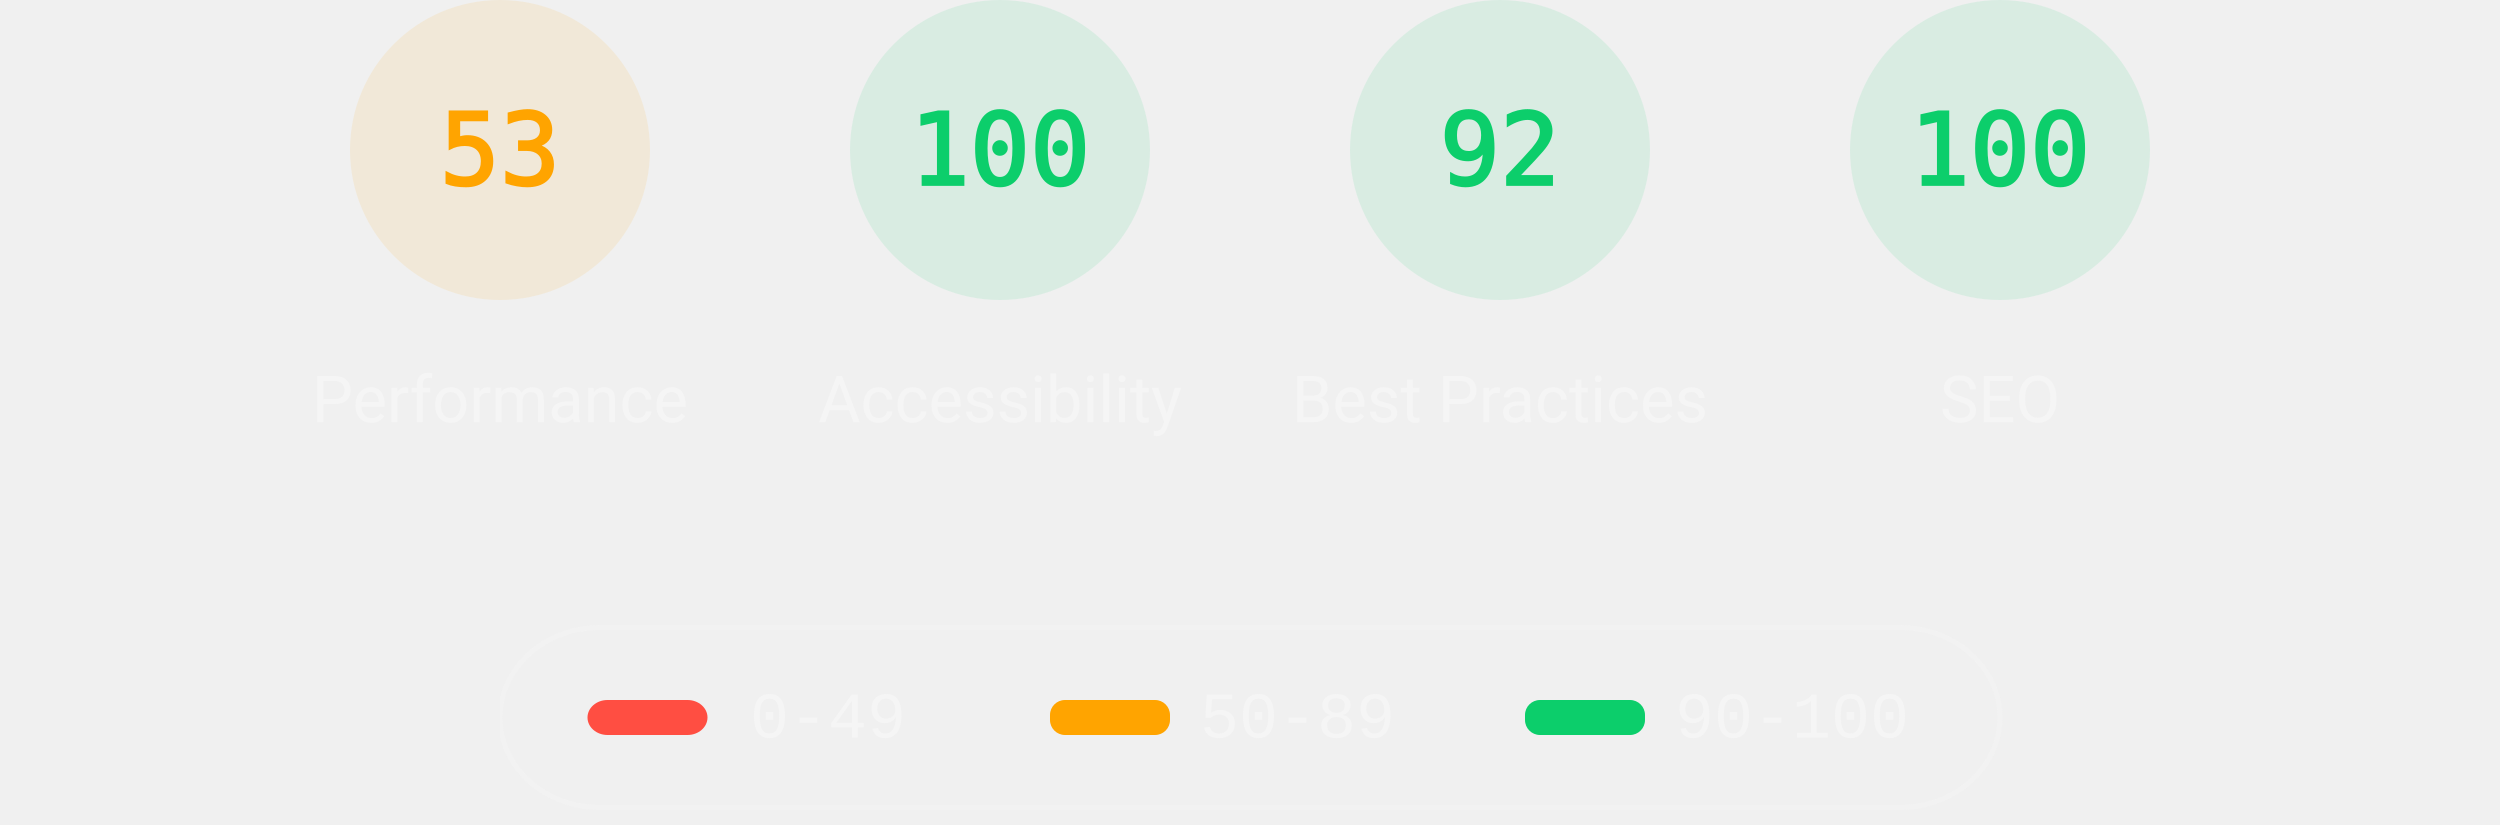
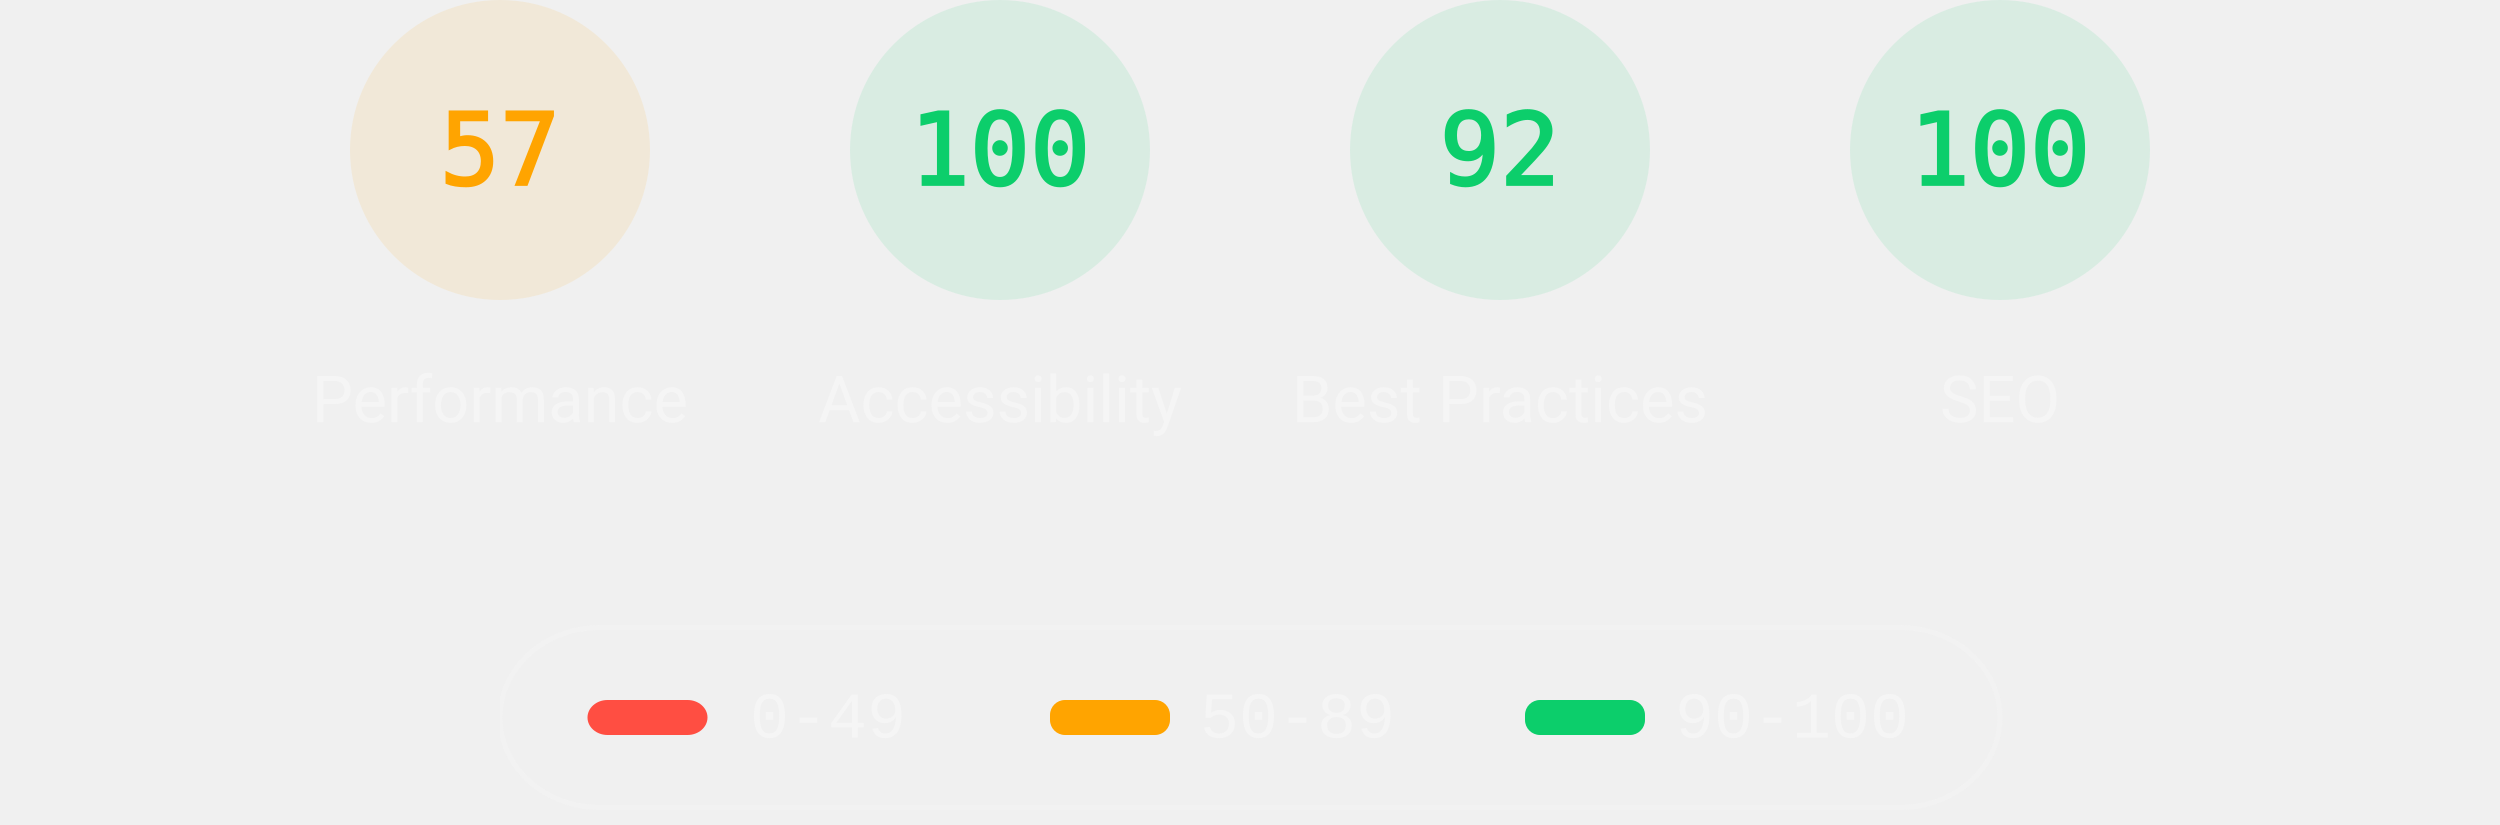
<svg xmlns="http://www.w3.org/2000/svg" class="theme--dark" fill="none" width="1000" height="330">
  <style>
			.gauge-base {
				opacity: 0.1
			}

			.gauge-arc {
				fill: none;
				animation-delay: 250ms;
				stroke-linecap: round;
				transform: rotate(-90deg);
				transform-origin: 100px 60px;
				animation: load-gauge 1s ease forwards
			}

			.guage-text {
				font-size: 40px;
				font-family: monospace;
				text-align: center
			}

			.guage-red {
				color: #ff4e42;
				fill: #ff4e42;
				stroke: #ff4e42
			}
			.guage-orange {
				color: #ffa400;
				fill: #ffa400;
				stroke: #ffa400
			}
			.guage-green {
				color: #0cce6b;
				fill: #0cce6b;
				stroke: #0cce6b
			}
			.theme--agnostic .guage-undefined {
				color: #5c5c5c;
				fill: #5c5c5c;
				stroke: #5c5c5c
			}
			.theme--light .guage-undefined {
				color: #1e1e1e;
				fill: #1e1e1e;
				stroke: #1e1e1e
			}
			.theme--dark .guage-undefined {
				color: #f5f5f5;
				fill: #f5f5f5;
				stroke: #f5f5f5
			}

			.guage-title {
				stroke: none;
				font-size: 26px;
				line-height: 26px;
				font-family: Roboto, Halvetica, Arial, sans-serif
			}
			.metric.guage-title {
				font-family: 'Courier New', Courier, monospace
			}
			.theme--agnostic .guage-title {
				color: #737373;
				fill: #737373
			}
			.theme--light .guage-title {
				color: #212121;
				fill: #212121
			}
			.theme--dark .guage-title {
				color: #f5f5f5;
				fill: #f5f5f5
			}

			@keyframes load-gauge {
				from {
					stroke-dasharray: 0 352.858
				}
			}
			.lh-gauge--pwa__disc {
				fill: #e0e0e0
			}
			.lh-gauge--pwa__logo {
				position: relative;
				fill: #b0b0b0
			}
			.lh-gauge--pwa__invisible {
				display: none
			}
			.lh-gauge--pwa__visible {
				display: inline
			}
			.guage-invisible {
				display: none
			}
			.lh-gauge--pwa__logo--primary-color {
				fill: #304ffe
			}
			.theme--agnostic .lh-gauge--pwa__logo--secondary-color {
				fill: #787878
			}
			.theme--light .lh-gauge--pwa__logo--secondary-color {
				fill: #3d3d3d
			}
			.theme--dark .lh-gauge--pwa__logo--secondary-color {
				fill: #d8b6b6
			}
			.theme--light #svg_2 {
				stroke: #00000022
			}
			.theme--agnostic #svg_2 {
				stroke: #616161
			}
			.theme--light #svg_2 {
				stroke: #00000022
			}
			.theme--dark #svg_2 {
				stroke: #f5f5f566
			}
		</style>
  <svg class="guage-div guage-perf guage-orange" viewBox="0 0 200 200" width="200" height="200" x="100" y="0">
    <circle class="gauge-base" r="56" cx="100" cy="60" stroke-width="8" />
-     <circle class="gauge-arc guage-arc-1" r="56" cx="100" cy="60" stroke-width="8" style="stroke-dasharray: 186.485, 351.858;" />
-     <text class="guage-text" x="100px" y="60px" alignment-baseline="central" dominant-baseline="central" text-anchor="middle">53</text>
+     <circle class="gauge-arc guage-arc-1" r="56" cx="100" cy="60" stroke-width="8" style="stroke-dasharray: 200.559, 351.858;" />
+     <text class="guage-text" x="100px" y="60px" alignment-baseline="central" dominant-baseline="central" text-anchor="middle">57</text>
    <text class="guage-title" x="100px" y="160px" alignment-baseline="central" dominant-baseline="central" text-anchor="middle">Performance</text>
  </svg>
  <svg class="guage-div guage-acc guage-green" viewBox="0 0 200 200" width="200" height="200" x="300" y="0">
    <circle class="gauge-base" r="56" cx="100" cy="60" stroke-width="8" />
    <circle class="gauge-arc guage-arc-2" r="56" cx="100" cy="60" stroke-width="8" style="stroke-dasharray: 351.858, 351.858;" />
    <text class="guage-text" x="100px" y="60px" alignment-baseline="central" dominant-baseline="central" text-anchor="middle">100</text>
    <text class="guage-title" x="100px" y="160px" alignment-baseline="central" dominant-baseline="central" text-anchor="middle">Accessibility</text>
  </svg>
  <svg class="guage-div guage-best guage-green" viewBox="0 0 200 200" width="200" height="200" x="500" y="0">
    <circle class="gauge-base" r="56" cx="100" cy="60" stroke-width="8" />
    <circle class="gauge-arc guage-arc-3" r="56" cx="100" cy="60" stroke-width="8" style="stroke-dasharray: 323.709, 351.858;" />
    <text class="guage-text" x="100px" y="60px" alignment-baseline="central" dominant-baseline="central" text-anchor="middle">92</text>
    <text class="guage-title" x="100px" y="160px" alignment-baseline="central" dominant-baseline="central" text-anchor="middle">Best Practices</text>
  </svg>
  <svg class="guage-div guage-seo guage-green" viewBox="0 0 200 200" width="200" height="200" x="700" y="0">
    <circle class="gauge-base" r="56" cx="100" cy="60" stroke-width="8" />
    <circle class="gauge-arc guage-arc-4" r="56" cx="100" cy="60" stroke-width="8" style="stroke-dasharray: 351.858, 351.858;" />
    <text class="guage-text" x="100px" y="60px" alignment-baseline="central" dominant-baseline="central" text-anchor="middle">100</text>
    <text class="guage-title" x="100px" y="160px" alignment-baseline="central" dominant-baseline="central" text-anchor="middle">SEO</text>
  </svg>
  <svg class="guage-div guage-pwa guage-invisible" viewBox="0 0 200 200" width="200" height="200" x="900" y="0">
    <svg viewBox="0 0 60 60" width="112" height="112" x="44" y="4">
      <defs>
        <linearGradient id="lh-gauge--pwa__check-circle__gradient-0" x1="50%" y1="0%" x2="50%" y2="100%">
          <stop stop-color="#00C852" offset="0%" />
          <stop stop-color="#009688" offset="100%" />
        </linearGradient>
        <linearGradient id="lh-gauge--pwa__installable__shadow-gradient-0" x1="76.056%" x2="24.111%" y1="82.995%" y2="24.735%">
          <stop stop-color="#A5D6A7" offset="0%" />
          <stop stop-color="#80CBC4" offset="100%" />
        </linearGradient>
        <linearGradient id="lh-gauge--pwa__fast-reliable__shadow-gradient-0" x1="76.056%" y1="82.995%" x2="25.678%" y2="26.493%">
          <stop stop-color="#64B5F6" offset="0%" />
          <stop stop-color="#2979FF" offset="100%" />
        </linearGradient>
        <g id="lh-gauge--pwa__fast-reliable-badge-0">
          <circle fill="#FFFFFF" cx="10" cy="10" r="10" />
          <path fill="#304FFE" d="M10 3.58l5.25 2.34v3.5c0 3.23-2.24 6.26-5.25 7-3.01-.74-5.25-3.77-5.25-7v-3.5L10 3.58zm-.47 10.74l2.76-4.83.03-.07c.04-.08 0-.24-.22-.24h-1.64l.47-3.26h-.47l-2.7 4.77c-.02.01.05-.1-.04.05-.09.16-.1.31.18.31h1.63l-.47 3.27h.47z" />
        </g>
        <g id="lh-gauge--pwa__installable-badge-0">
          <circle fill="#FFFFFF" cx="10" cy="10" r="10" />
          <path fill="#009688" d="M10 4.167A5.835 5.835 0 0 0 4.167 10 5.835 5.835 0 0 0 10 15.833 5.835 5.835 0 0 0 15.833 10 5.835 5.835 0 0 0 10 4.167zm2.917 6.416h-2.334v2.334H9.417v-2.334H7.083V9.417h2.334V7.083h1.166v2.334h2.334v1.166z" />
        </g>
      </defs>
      <g stroke="none" fill-rule="nonzero">
        <circle class="lh-gauge--pwa__disc" cx="30" cy="30" r="30" />
        <g class="lh-gauge--pwa__logo">
          <path d="M35.66 19.39l.7-1.75h2L37.4 15 38.6 12l3.4 9h-2.51l-.58-1.61z" />
          <path d="M33.52 21l3.65-9h-2.42l-2.5 5.82L30.5 12h-1.86l-1.9 5.82-1.35-2.65-1.21 3.72L25.4 21h2.38l1.72-5.2 1.64 5.2z" />
          <path fill-rule="nonzero" d="M20.3 17.91h1.48c.45 0 .85-.05 1.2-.15l.39-1.18 1.07-3.3a2.64 2.64 0 0 0-.28-.37c-.55-.6-1.36-.91-2.42-.91H18v9h2.3V17.9zm1.96-3.84c.22.22.33.5.33.87 0 .36-.1.65-.29.87-.2.23-.59.35-1.15.35h-.86v-2.41h.87c.52 0 .89.1 1.1.32z" />
        </g>
        <rect class="lh-gauge--pwa__component lh-gauge--pwa__na-line lh-gauge--pwa__invisible" fill="#FFFFFF" x="20" y="32" width="20" height="4" rx="2" />
        <g class="lh-gauge--pwa__component lh-gauge--pwa__fast-reliable-badge lh-gauge--pwa__invisible" transform="translate(20, 29)">
          <path fill="url(#lh-gauge--pwa__fast-reliable__shadow-gradient-0)" d="M33.63 19.49A30 30 0 0 1 16.2 30.36L3 17.14 17.14 3l16.49 16.49z" />
          <use href="#lh-gauge--pwa__fast-reliable-badge-0" />
        </g>
        <g class="lh-gauge--pwa__component lh-gauge--pwa__installable-badge lh-gauge--pwa__invisible" transform="translate(20, 29)">
          <path fill="url(#lh-gauge--pwa__installable__shadow-gradient-0)" d="M33.629 19.487c-4.272 5.453-10.391 9.39-17.415 10.869L3 17.142 17.142 3 33.63 19.487z" />
          <use href="#lh-gauge--pwa__installable-badge-0" />
        </g>
        <g class="lh-gauge--pwa__component lh-gauge--pwa__fast-reliable-installable-badges lh-gauge--pwa__invisible">
          <g transform="translate(8, 29)">
            <path fill="url(#lh-gauge--pwa__fast-reliable__shadow-gradient-0)" d="M16.321 30.463L3 17.143 17.142 3l22.365 22.365A29.864 29.864 0 0 1 22 31c-1.942 0-3.84-.184-5.679-.537z" />
            <use href="#lh-gauge--pwa__fast-reliable-badge-0" />
          </g>
          <g transform="translate(32, 29)">
            <path fill="url(#lh-gauge--pwa__installable__shadow-gradient-0)" d="M25.982 11.84a30.107 30.107 0 0 1-13.08 15.203L3 17.143 17.142 3l8.84 8.84z" />
            <use href="#lh-gauge--pwa__installable-badge-0" />
          </g>
        </g>
        <g class="lh-gauge--pwa__component lh-gauge--pwa__check-circle lh-gauge--pwa__invisible" transform="translate(18, 28)">
          <circle fill="#FFFFFF" cx="12" cy="12" r="12" />
          <path fill="url(#lh-gauge--pwa__check-circle__gradient-0)" d="M12 2a10 10 0 1 0 0 20 10 10 0 0 0 0-20zm-2 15l-5-5 1.41-1.41L10 14.17l7.59-7.59L19 8l-9 9z" />
        </g>
      </g>
    </svg>
    <text class="guage-title" y="160px" alignment-baseline="central" dominant-baseline="central" text-anchor="middle">
      <tspan x="100px" dy="-6px">Progressive</tspan>
      <tspan x="100px" dy="30px">Web App</tspan>
    </text>
  </svg>
  <svg width="604" height="76" x="200" y="250">
    <g>
      <rect fill="none" id="canvas_background" height="80" width="604" y="-1" x="-1" />
      <g display="none" overflow="visible" y="0" x="0" height="100%" width="100%" id="canvasGrid">
        <rect fill="url(#gridpattern)" stroke-width="0" y="0" x="0" height="100%" width="100%" />
      </g>
    </g>
    <g>
      <rect fill-opacity="0" stroke-width="2" rx="40" id="svg_2" height="72" width="600" y="1" x="0" fill="#000000" />
      <rect stroke="#000" rx="8" id="svg_3" height="14" width="48" y="30" x="35" stroke-opacity="null" stroke-width="0" fill="#ff4e42" />
      <rect stroke="#000" rx="6" id="svg_4" height="14" width="48" y="30" x="220" stroke-opacity="null" stroke-width="0" fill="#ffa400" />
      <rect stroke="#000" rx="6" id="svg_5" height="14" width="48" y="30" x="410" stroke-opacity="null" stroke-width="0" fill="#0cce6b" />
      <text class="metric guage-title" xml:space="preserve" text-anchor="start" font-size="26" id="svg_6" y="45" x="100" stroke-opacity="null" stroke-width="0" stroke="#000">0-49</text>
      <text class="metric guage-title" xml:space="preserve" text-anchor="start" font-size="26" id="svg_7" y="45" x="280" stroke-opacity="null" stroke-width="0" stroke="#000">50-89</text>
      <text class="metric guage-title" xml:space="preserve" text-anchor="start" font-size="26" id="svg_8" y="45" x="470" stroke-opacity="null" stroke-width="0" stroke="#000">90-100</text>
    </g>
  </svg>
</svg>
